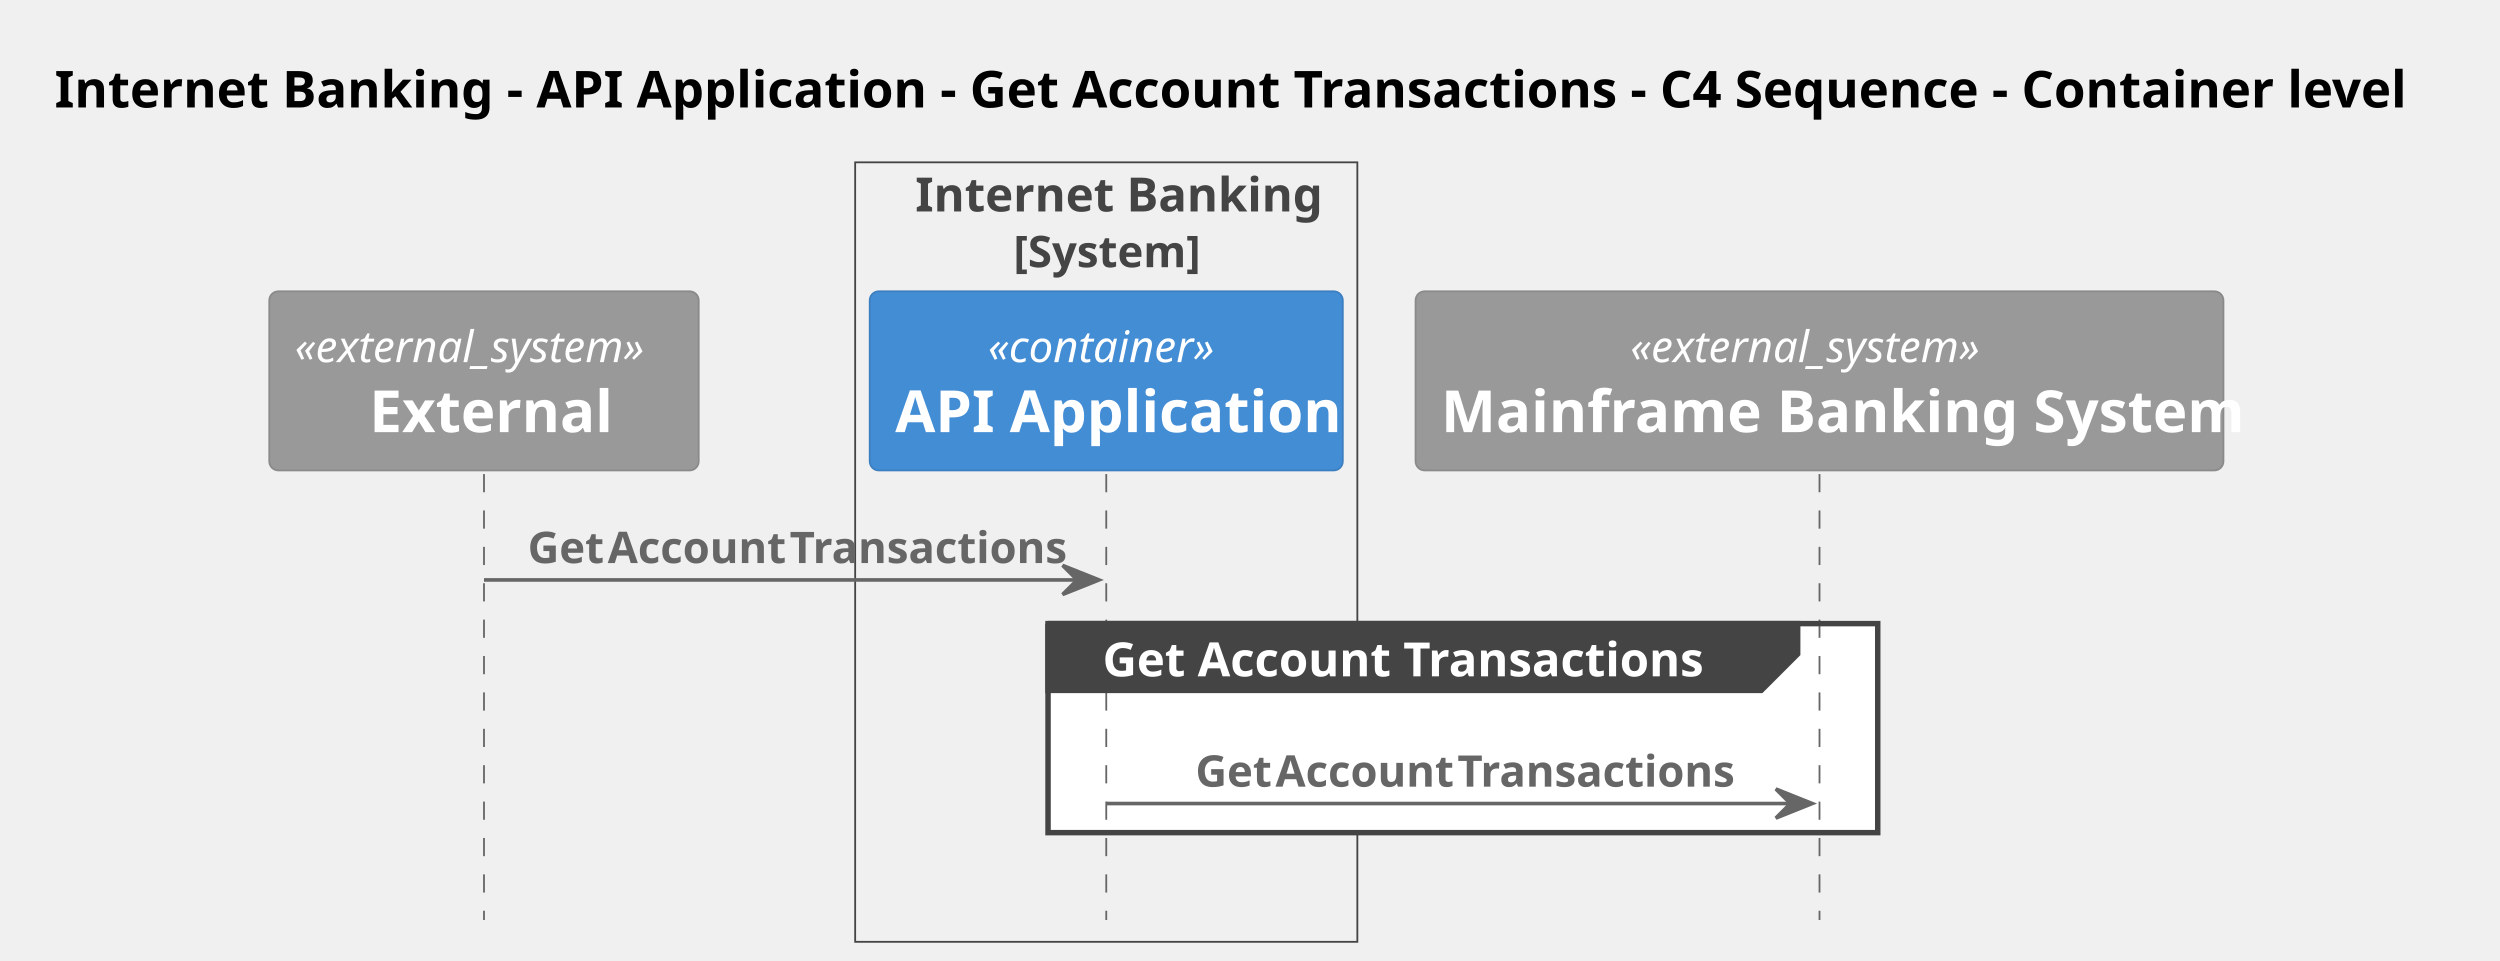
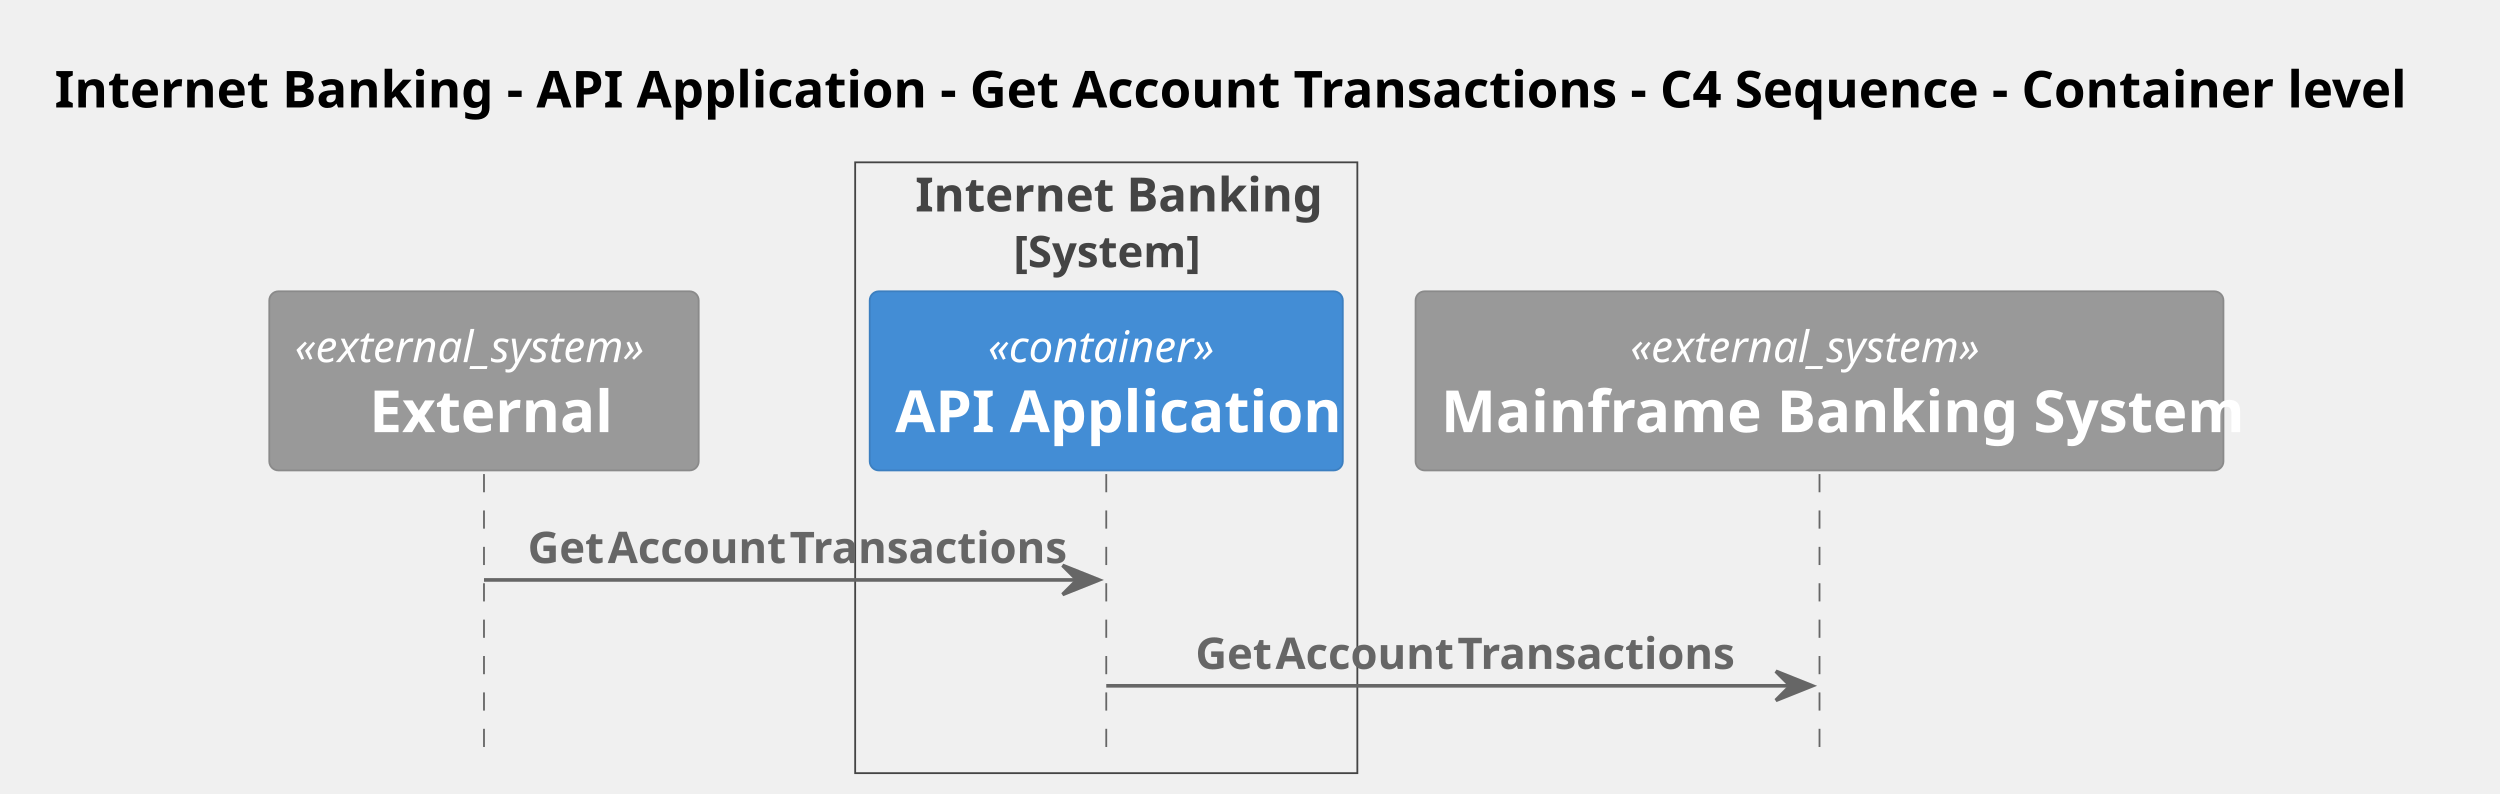
- <svg xmlns="http://www.w3.org/2000/svg" contentStyleType="text/css" height="264px" preserveAspectRatio="none" style="width:687px;height:264px;background:#FFFFFF;" version="1.1" viewBox="0 0 687 264" width="687px" zoomAndPan="magnify">
+ <svg xmlns="http://www.w3.org/2000/svg" contentStyleType="text/css" height="218px" preserveAspectRatio="none" style="width:687px;height:218px;background:#FFFFFF;" version="1.1" viewBox="0 0 687 218" width="687px" zoomAndPan="magnify">
  <defs />
  <g>
-     <rect fill="none" height="214.203" style="stroke:#444444;stroke-width:0.5;" width="138" x="235" y="44.609" />
+     <rect fill="none" height="167.852" style="stroke:#444444;stroke-width:0.5;" width="138" x="235" y="44.609" />
    <text fill="#444444" font-family="sans-serif" font-size="13" font-weight="bold" lengthAdjust="spacing" textLength="105" x="251.5" y="58.105">Internet Banking</text>
    <text fill="#444444" font-family="sans-serif" font-size="12" font-weight="bold" lengthAdjust="spacing" textLength="51" x="278.5" y="73.418">[System]</text>
    <text fill="#000000" font-family="sans-serif" font-size="14" font-weight="bold" lengthAdjust="spacing" textLength="654" x="15" y="29.533">Internet Banking - API Application - Get Account Transactions - C4 Sequence - Container level</text>
-     <rect fill="#FFFFFF" height="57.445" style="stroke:#FFFFFF;stroke-width:1.0;" width="228" x="288" y="171.367" />
-     <line style="stroke:#666666;stroke-width:0.5;stroke-dasharray:5.0,5.0;" x1="133" x2="133" y1="130.273" y2="252.812" />
-     <line style="stroke:#666666;stroke-width:0.5;stroke-dasharray:5.0,5.0;" x1="304" x2="304" y1="130.273" y2="252.812" />
-     <line style="stroke:#666666;stroke-width:0.5;stroke-dasharray:5.0,5.0;" x1="500" x2="500" y1="130.273" y2="252.812" />
+     <line style="stroke:#666666;stroke-width:0.5;stroke-dasharray:5.0,5.0;" x1="133" x2="133" y1="130.273" y2="206.461" />
+     <line style="stroke:#666666;stroke-width:0.5;stroke-dasharray:5.0,5.0;" x1="304" x2="304" y1="130.273" y2="206.461" />
+     <line style="stroke:#666666;stroke-width:0.5;stroke-dasharray:5.0,5.0;" x1="500" x2="500" y1="130.273" y2="206.461" />
    <rect fill="#999999" height="49.219" rx="2.5" ry="2.5" style="stroke:#8A8A8A;stroke-width:0.5;" width="118" x="74" y="80.055" />
    <text fill="#FFFFFF" font-family="sans-serif" font-size="12" font-style="italic" lengthAdjust="spacing" textLength="104" x="81" y="99.512">«external_system»</text>
    <text fill="#FFFFFF" font-family="sans-serif" font-size="16" font-weight="bold" lengthAdjust="spacing" textLength="63" x="101.5" y="118.758">External</text>
    <rect fill="#438DD5" height="49.219" rx="2.5" ry="2.5" style="stroke:#3C7FC0;stroke-width:0.5;" width="130" x="239" y="80.055" />
    <text fill="#FFFFFF" font-family="sans-serif" font-size="12" font-style="italic" lengthAdjust="spacing" textLength="65" x="271.5" y="99.512">«container»</text>
    <text fill="#FFFFFF" font-family="sans-serif" font-size="16" font-weight="bold" lengthAdjust="spacing" textLength="116" x="246" y="118.758">API Application</text>
    <rect fill="#999999" height="49.219" rx="2.5" ry="2.5" style="stroke:#8A8A8A;stroke-width:0.5;" width="222" x="389" y="80.055" />
    <text fill="#FFFFFF" font-family="sans-serif" font-size="12" font-style="italic" lengthAdjust="spacing" textLength="104" x="448" y="99.512">«external_system»</text>
    <text fill="#FFFFFF" font-family="sans-serif" font-size="16" font-weight="bold" lengthAdjust="spacing" textLength="208" x="396" y="118.758">Mainframe Banking System</text>
    <polygon fill="#666666" points="292,155.367,302,159.367,292,163.367,296,159.367" style="stroke:#666666;stroke-width:1.0;" />
    <line style="stroke:#666666;stroke-width:1.0;" x1="133" x2="298" y1="159.367" y2="159.367" />
    <text fill="#666666" font-family="sans-serif" font-size="12" font-weight="bold" lengthAdjust="spacing" textLength="19" x="145" y="154.731">Get</text>
    <text fill="#666666" font-family="sans-serif" font-size="12" font-weight="bold" lengthAdjust="spacing" textLength="3" x="164" y="154.731"> </text>
    <text fill="#666666" font-family="sans-serif" font-size="12" font-weight="bold" lengthAdjust="spacing" textLength="47" x="167" y="154.731">Account</text>
    <text fill="#666666" font-family="sans-serif" font-size="12" font-weight="bold" lengthAdjust="spacing" textLength="3" x="214" y="154.731"> </text>
    <text fill="#666666" font-family="sans-serif" font-size="12" font-weight="bold" lengthAdjust="spacing" textLength="75" x="217" y="154.731">Transactions</text>
-     <path d="M288,171.367 L494,171.367 L494,179.719 L484,189.719 L288,189.719 L288,171.367 " fill="#444444" style="stroke:#444444;stroke-width:1.5;" />
-     <rect fill="none" height="57.445" style="stroke:#444444;stroke-width:1.5;" width="228" x="288" y="171.367" />
-     <text fill="#FFFFFF" font-family="sans-serif" font-size="13" font-weight="bold" lengthAdjust="spacing" textLength="161" x="303" y="185.862">Get Account Transactions</text>
-     <polygon fill="#666666" points="488,216.812,498,220.812,488,224.812,492,220.812" style="stroke:#666666;stroke-width:1.0;" />
-     <line style="stroke:#666666;stroke-width:1.0;" x1="304" x2="494" y1="220.812" y2="220.812" />
-     <text fill="#666666" font-family="sans-serif" font-size="12" font-weight="bold" lengthAdjust="spacing" textLength="19" x="328.5" y="216.176">Get</text>
-     <text fill="#666666" font-family="sans-serif" font-size="12" font-weight="bold" lengthAdjust="spacing" textLength="3" x="347.5" y="216.176"> </text>
-     <text fill="#666666" font-family="sans-serif" font-size="12" font-weight="bold" lengthAdjust="spacing" textLength="47" x="350.5" y="216.176">Account</text>
-     <text fill="#666666" font-family="sans-serif" font-size="12" font-weight="bold" lengthAdjust="spacing" textLength="3" x="397.5" y="216.176"> </text>
-     <text fill="#666666" font-family="sans-serif" font-size="12" font-weight="bold" lengthAdjust="spacing" textLength="75" x="400.5" y="216.176">Transactions</text>
+     <polygon fill="#666666" points="488,184.461,498,188.461,488,192.461,492,188.461" style="stroke:#666666;stroke-width:1.0;" />
+     <line style="stroke:#666666;stroke-width:1.0;" x1="304" x2="494" y1="188.461" y2="188.461" />
+     <text fill="#666666" font-family="sans-serif" font-size="12" font-weight="bold" lengthAdjust="spacing" textLength="19" x="328.5" y="183.824">Get</text>
+     <text fill="#666666" font-family="sans-serif" font-size="12" font-weight="bold" lengthAdjust="spacing" textLength="3" x="347.5" y="183.824"> </text>
+     <text fill="#666666" font-family="sans-serif" font-size="12" font-weight="bold" lengthAdjust="spacing" textLength="47" x="350.5" y="183.824">Account</text>
+     <text fill="#666666" font-family="sans-serif" font-size="12" font-weight="bold" lengthAdjust="spacing" textLength="3" x="397.5" y="183.824"> </text>
+     <text fill="#666666" font-family="sans-serif" font-size="12" font-weight="bold" lengthAdjust="spacing" textLength="75" x="400.5" y="183.824">Transactions</text>
  </g>
</svg>
